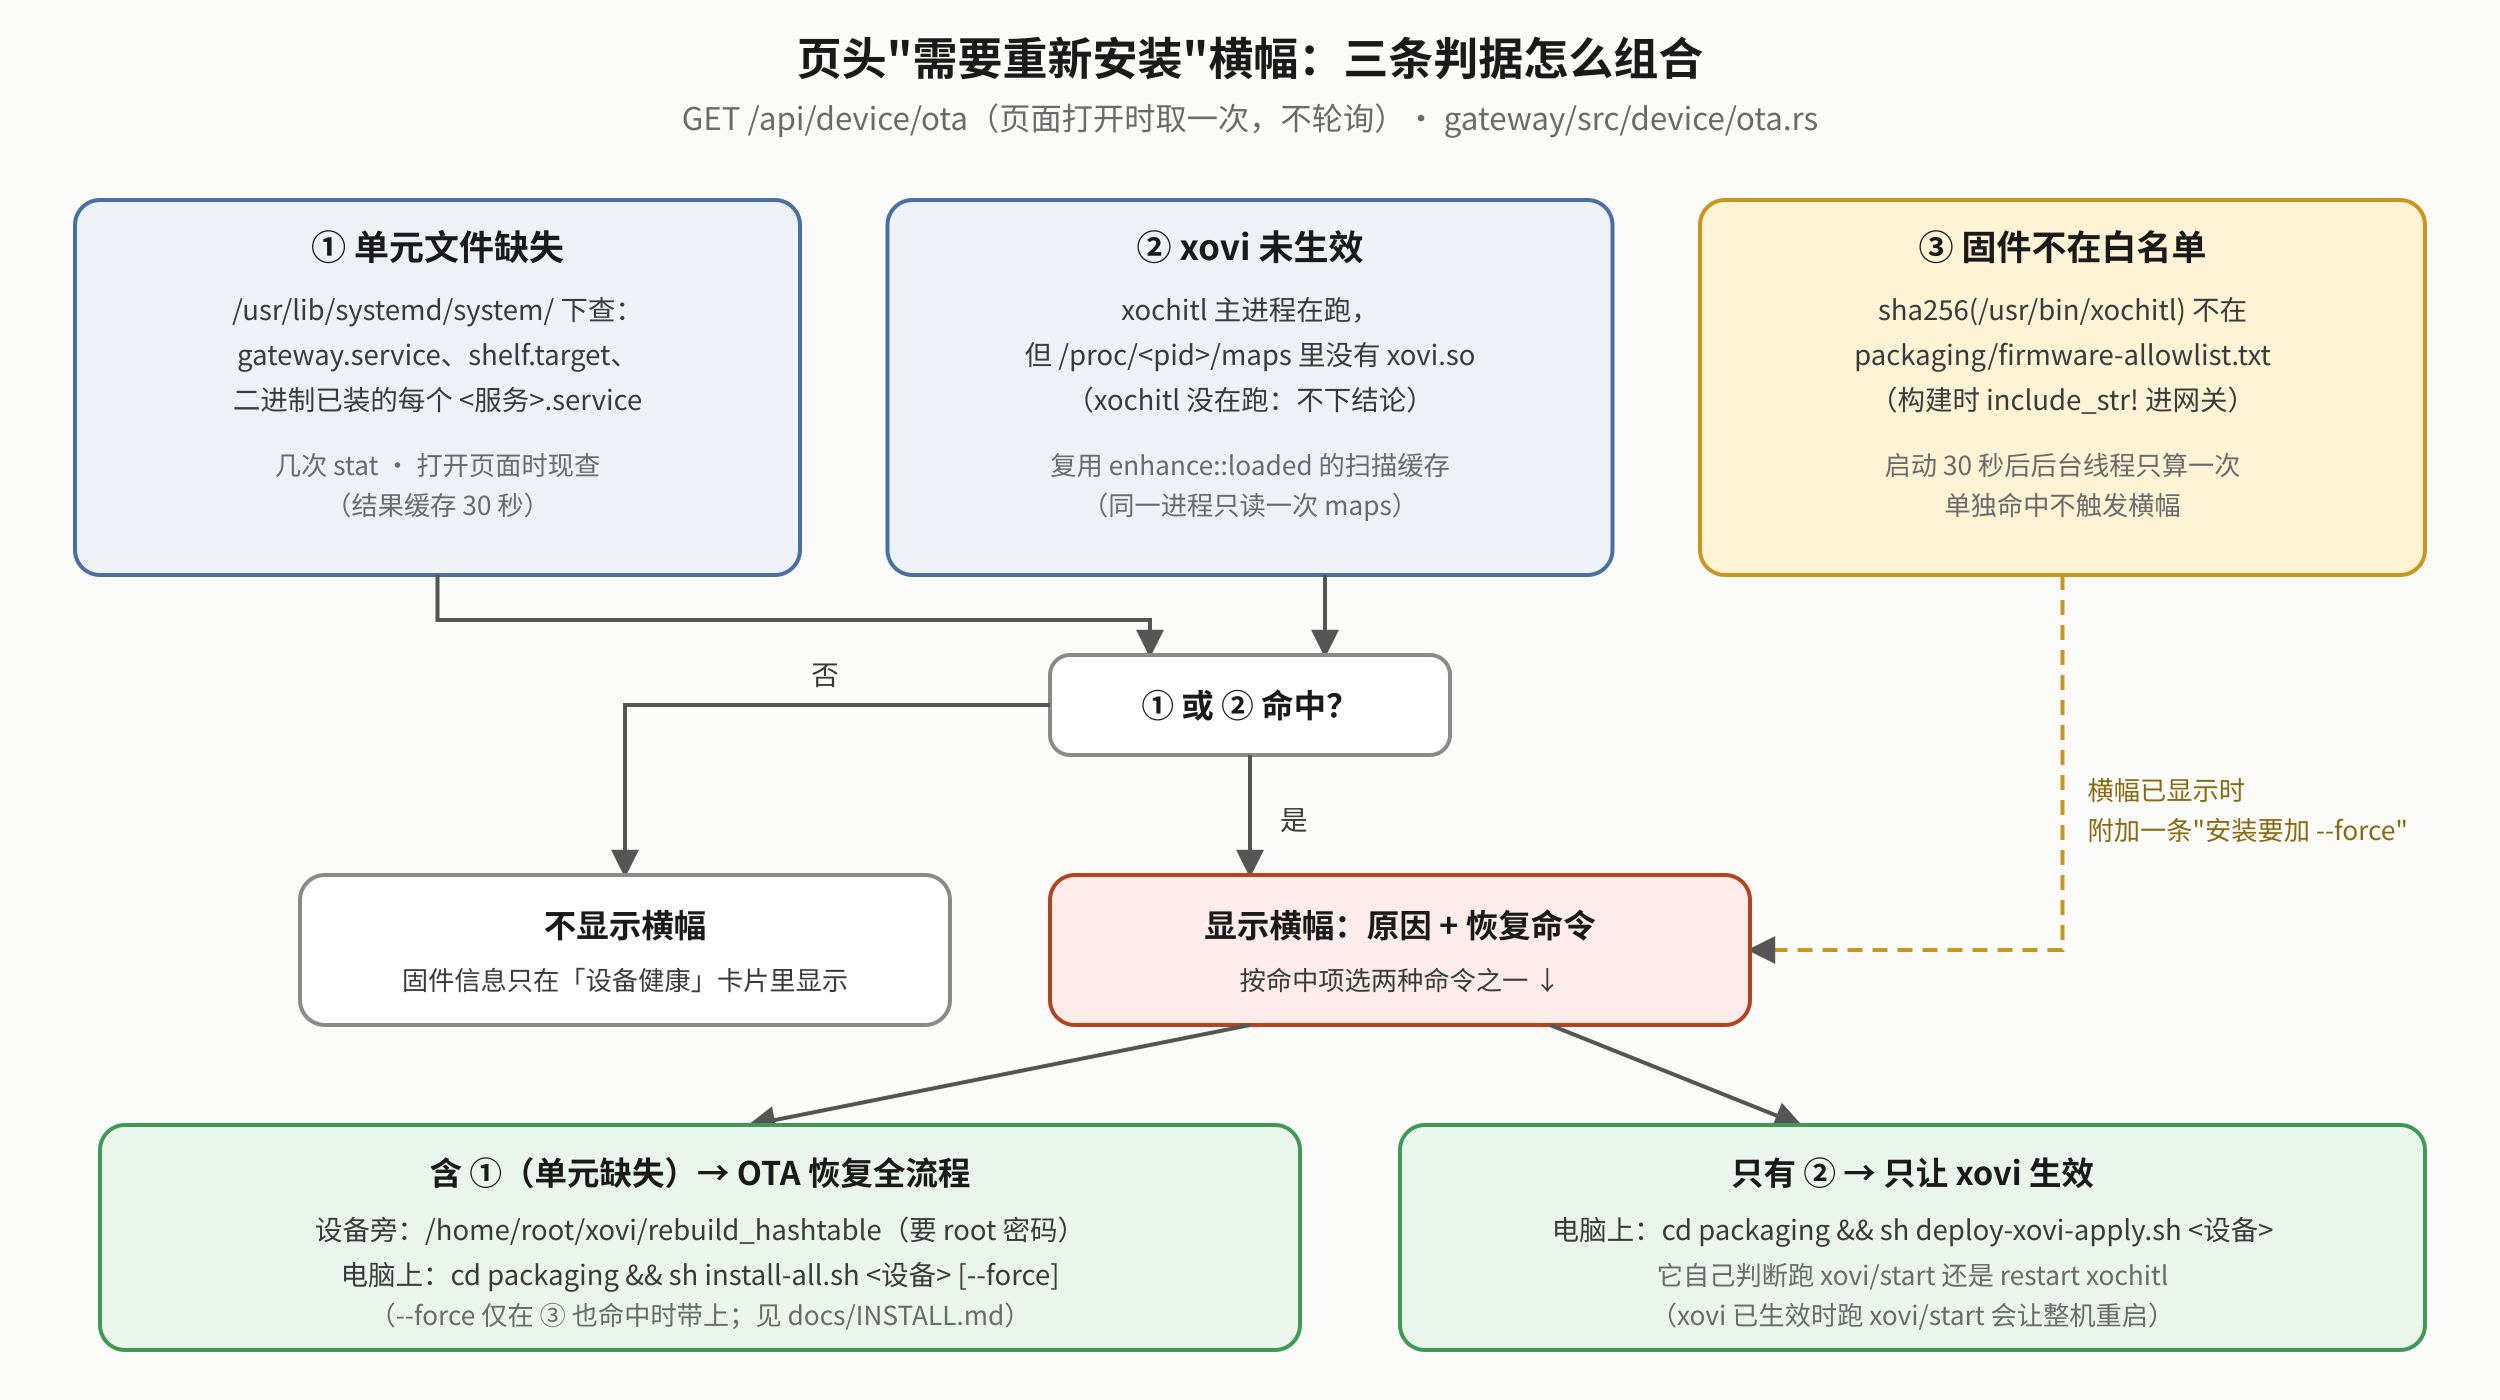
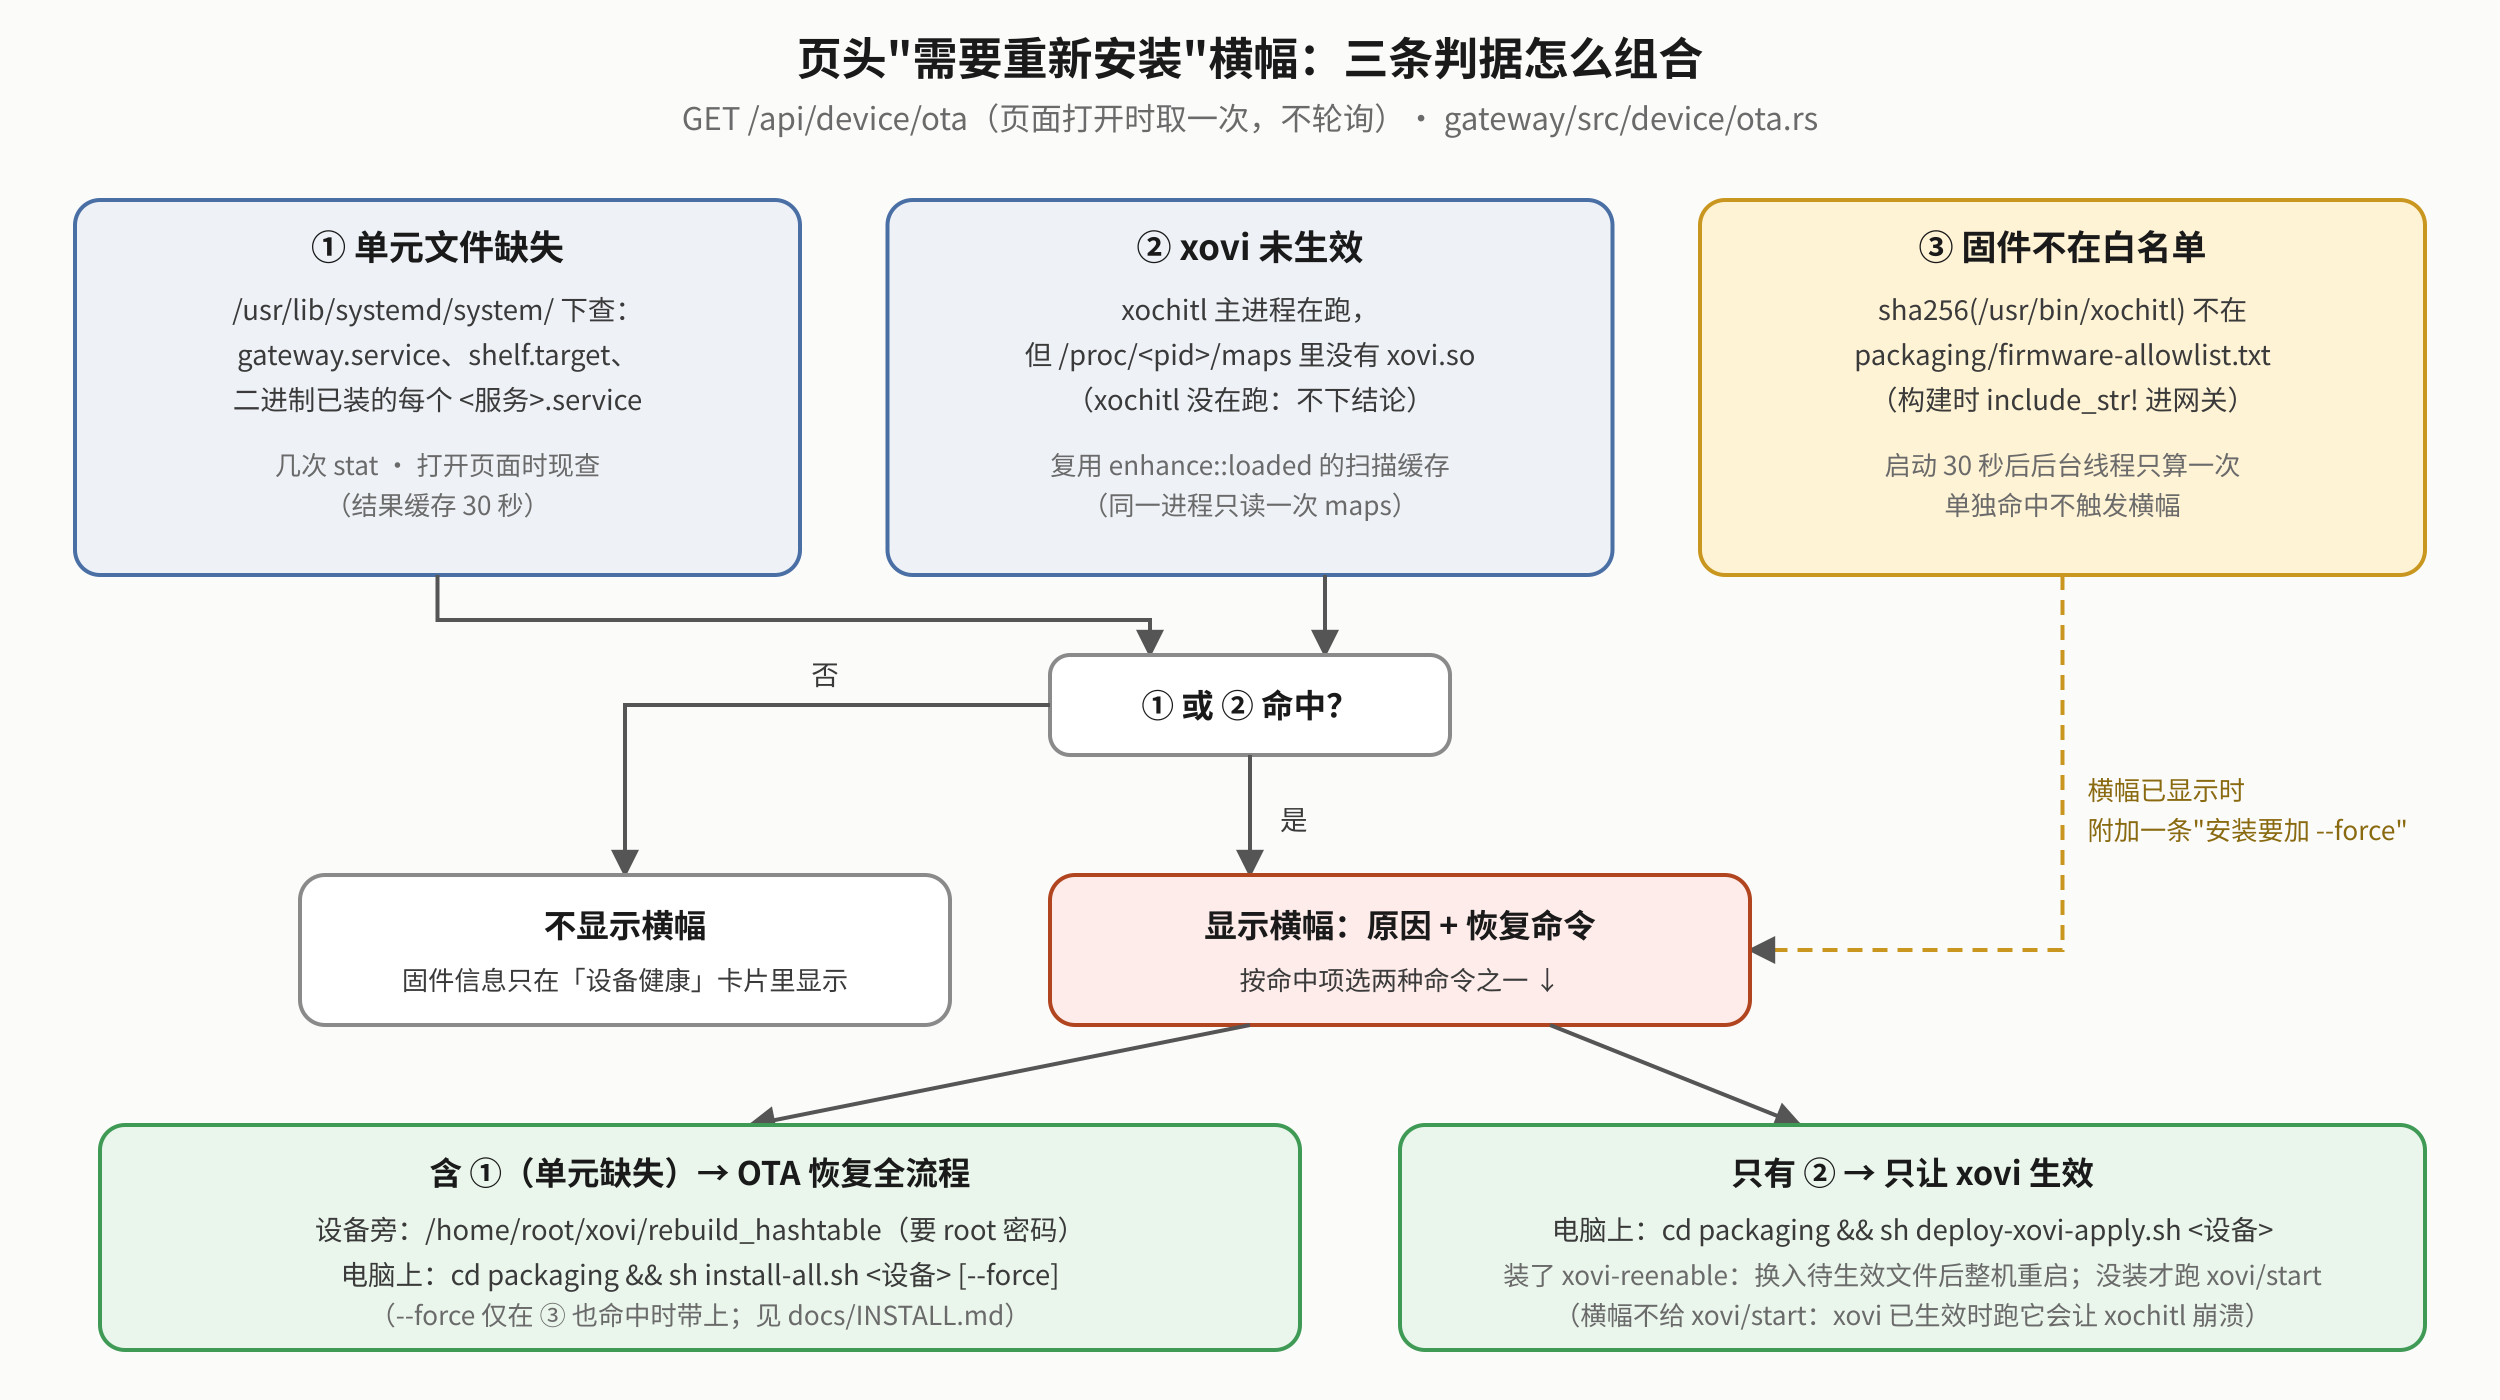
<svg xmlns="http://www.w3.org/2000/svg" viewBox="0 0 1000 560" font-family="Noto Sans CJK SC, sans-serif">
  <defs>
    <marker id="mk" viewBox="0 0 10 10" refX="9" refY="5" markerWidth="7" markerHeight="7" orient="auto-start-reverse">
      <path d="M0,0 L10,5 L0,10 z" fill="#555" />
    </marker>
  </defs>
  <rect x="0" y="0" width="1000" height="560" fill="#fbfbfa" />
  <text x="500" y="30" text-anchor="middle" font-size="18" font-weight="bold" fill="#1a1a1a">页头"需要重新安装"横幅：三条判据怎么组合</text>
  <text x="500" y="52" text-anchor="middle" font-size="12.5" fill="#6a6a6a">GET /api/device/ota（页面打开时取一次，不轮询）· gateway/src/device/ota.rs</text>
  <rect x="30" y="80" width="290" height="150" rx="10" fill="#eef2f7" stroke="#4a6fa5" stroke-width="1.6" />
  <text x="175" y="104" text-anchor="middle" font-size="14" font-weight="bold" fill="#1a1a1a">① 单元文件缺失</text>
  <text x="175" y="128" text-anchor="middle" font-size="11" fill="#3a3a3a">/usr/lib/systemd/system/ 下查：</text>
  <text x="175" y="146" text-anchor="middle" font-size="11" fill="#3a3a3a">gateway.service、shelf.target、</text>
  <text x="175" y="164" text-anchor="middle" font-size="11" fill="#3a3a3a">二进制已装的每个 &lt;服务&gt;.service</text>
  <text x="175" y="190" text-anchor="middle" font-size="10.5" fill="#6a6a6a">几次 stat · 打开页面时现查</text>
  <text x="175" y="206" text-anchor="middle" font-size="10.5" fill="#6a6a6a">（结果缓存 30 秒）</text>
  <rect x="355" y="80" width="290" height="150" rx="10" fill="#eef2f7" stroke="#4a6fa5" stroke-width="1.6" />
  <text x="500" y="104" text-anchor="middle" font-size="14" font-weight="bold" fill="#1a1a1a">② xovi 未生效</text>
  <text x="500" y="128" text-anchor="middle" font-size="11" fill="#3a3a3a">xochitl 主进程在跑，</text>
  <text x="500" y="146" text-anchor="middle" font-size="11" fill="#3a3a3a">但 /proc/&lt;pid&gt;/maps 里没有 xovi.so</text>
  <text x="500" y="164" text-anchor="middle" font-size="11" fill="#3a3a3a">（xochitl 没在跑：不下结论）</text>
  <text x="500" y="190" text-anchor="middle" font-size="10.5" fill="#6a6a6a">复用 enhance::loaded 的扫描缓存</text>
  <text x="500" y="206" text-anchor="middle" font-size="10.5" fill="#6a6a6a">（同一进程只读一次 maps）</text>
  <rect x="680" y="80" width="290" height="150" rx="10" fill="#fff3d6" stroke="#c9971f" stroke-width="1.6" />
  <text x="825" y="104" text-anchor="middle" font-size="14" font-weight="bold" fill="#1a1a1a">③ 固件不在白名单</text>
  <text x="825" y="128" text-anchor="middle" font-size="11" fill="#3a3a3a">sha256(/usr/bin/xochitl) 不在</text>
  <text x="825" y="146" text-anchor="middle" font-size="11" fill="#3a3a3a">packaging/firmware-allowlist.txt</text>
  <text x="825" y="164" text-anchor="middle" font-size="11" fill="#3a3a3a">（构建时 include_str! 进网关）</text>
  <text x="825" y="190" text-anchor="middle" font-size="10.5" fill="#6a6a6a">启动 30 秒后后台线程只算一次</text>
  <text x="825" y="206" text-anchor="middle" font-size="10.5" fill="#6a6a6a">单独命中不触发横幅</text>
  <polyline points="175,230 175,248 460,248 460,262" fill="none" stroke="#555" stroke-width="1.6" marker-end="url(#mk)" />
  <polyline points="530,230 530,262" fill="none" stroke="#555" stroke-width="1.6" marker-end="url(#mk)" />
  <rect x="420" y="262" width="160" height="40" rx="8" fill="#ffffff" stroke="#8a8a8a" stroke-width="1.6" />
  <text x="500" y="287" text-anchor="middle" font-size="13" font-weight="bold" fill="#1a1a1a">① 或 ② 命中？</text>
  <polyline points="825,230 825,380 700,380" fill="none" stroke="#c9971f" stroke-width="1.6" stroke-dasharray="6 4" marker-end="url(#mk)" />
  <text x="835" y="320" text-anchor="start" font-size="10.5" fill="#8a6a10">横幅已显示时</text>
  <text x="835" y="336" text-anchor="start" font-size="10.5" fill="#8a6a10">附加一条"安装要加 --force"</text>
  <polyline points="420,282 250,282 250,350" fill="none" stroke="#555" stroke-width="1.6" marker-end="url(#mk)" />
  <text x="330" y="274" text-anchor="middle" font-size="11" fill="#3a3a3a">否</text>
  <rect x="120" y="350" width="260" height="60" rx="10" fill="#ffffff" stroke="#8a8a8a" stroke-width="1.6" />
  <text x="250" y="375" text-anchor="middle" font-size="13" font-weight="bold" fill="#1a1a1a">不显示横幅</text>
  <text x="250" y="396" text-anchor="middle" font-size="10.5" fill="#3a3a3a">固件信息只在「设备健康」卡片里显示</text>
  <polyline points="500,302 500,350" fill="none" stroke="#555" stroke-width="1.6" marker-end="url(#mk)" />
  <text x="512" y="332" text-anchor="start" font-size="11" fill="#3a3a3a">是</text>
  <rect x="420" y="350" width="280" height="60" rx="10" fill="#fdecea" stroke="#b0451f" stroke-width="1.6" />
  <text x="560" y="375" text-anchor="middle" font-size="13" font-weight="bold" fill="#1a1a1a">显示横幅：原因 + 恢复命令</text>
  <text x="560" y="396" text-anchor="middle" font-size="10.5" fill="#3a3a3a">按命中项选两种命令之一 ↓</text>
  <polyline points="500,410 300,450" fill="none" stroke="#555" stroke-width="1.6" marker-end="url(#mk)" />
  <polyline points="620,410 720,450" fill="none" stroke="#555" stroke-width="1.6" marker-end="url(#mk)" />
  <rect x="40" y="450" width="480" height="90" rx="10" fill="#eaf6ec" stroke="#3f9a55" stroke-width="1.6" />
  <text x="280" y="474" text-anchor="middle" font-size="13" font-weight="bold" fill="#1a1a1a">含 ①（单元缺失）→ OTA 恢复全流程</text>
  <text x="280" y="496" text-anchor="middle" font-size="11" fill="#3a3a3a">设备旁：/home/root/xovi/rebuild_hashtable（要 root 密码）</text>
  <text x="280" y="514" text-anchor="middle" font-size="11" fill="#3a3a3a">电脑上：cd packaging &amp;&amp; sh install-all.sh &lt;设备&gt; [--force]</text>
  <text x="280" y="530" text-anchor="middle" font-size="10.5" fill="#6a6a6a">（--force 仅在 ③ 也命中时带上；见 docs/INSTALL.md）</text>
  <rect x="560" y="450" width="410" height="90" rx="10" fill="#eaf6ec" stroke="#3f9a55" stroke-width="1.6" />
  <text x="765" y="474" text-anchor="middle" font-size="13" font-weight="bold" fill="#1a1a1a">只有 ② → 只让 xovi 生效</text>
  <text x="765" y="496" text-anchor="middle" font-size="11" fill="#3a3a3a">电脑上：cd packaging &amp;&amp; sh deploy-xovi-apply.sh &lt;设备&gt;</text>
-   <text x="765" y="514" text-anchor="middle" font-size="10.5" fill="#6a6a6a">它自己判断跑 xovi/start 还是 restart xochitl</text>
-   <text x="765" y="530" text-anchor="middle" font-size="10.5" fill="#6a6a6a">（xovi 已生效时跑 xovi/start 会让整机重启）</text>
+   <text x="765" y="514" text-anchor="middle" font-size="10.5" fill="#6a6a6a">装了 xovi-reenable：换入待生效文件后整机重启；没装才跑 xovi/start</text>
+   <text x="765" y="530" text-anchor="middle" font-size="10.5" fill="#6a6a6a">（横幅不给 xovi/start：xovi 已生效时跑它会让 xochitl 崩溃）</text>
</svg>
